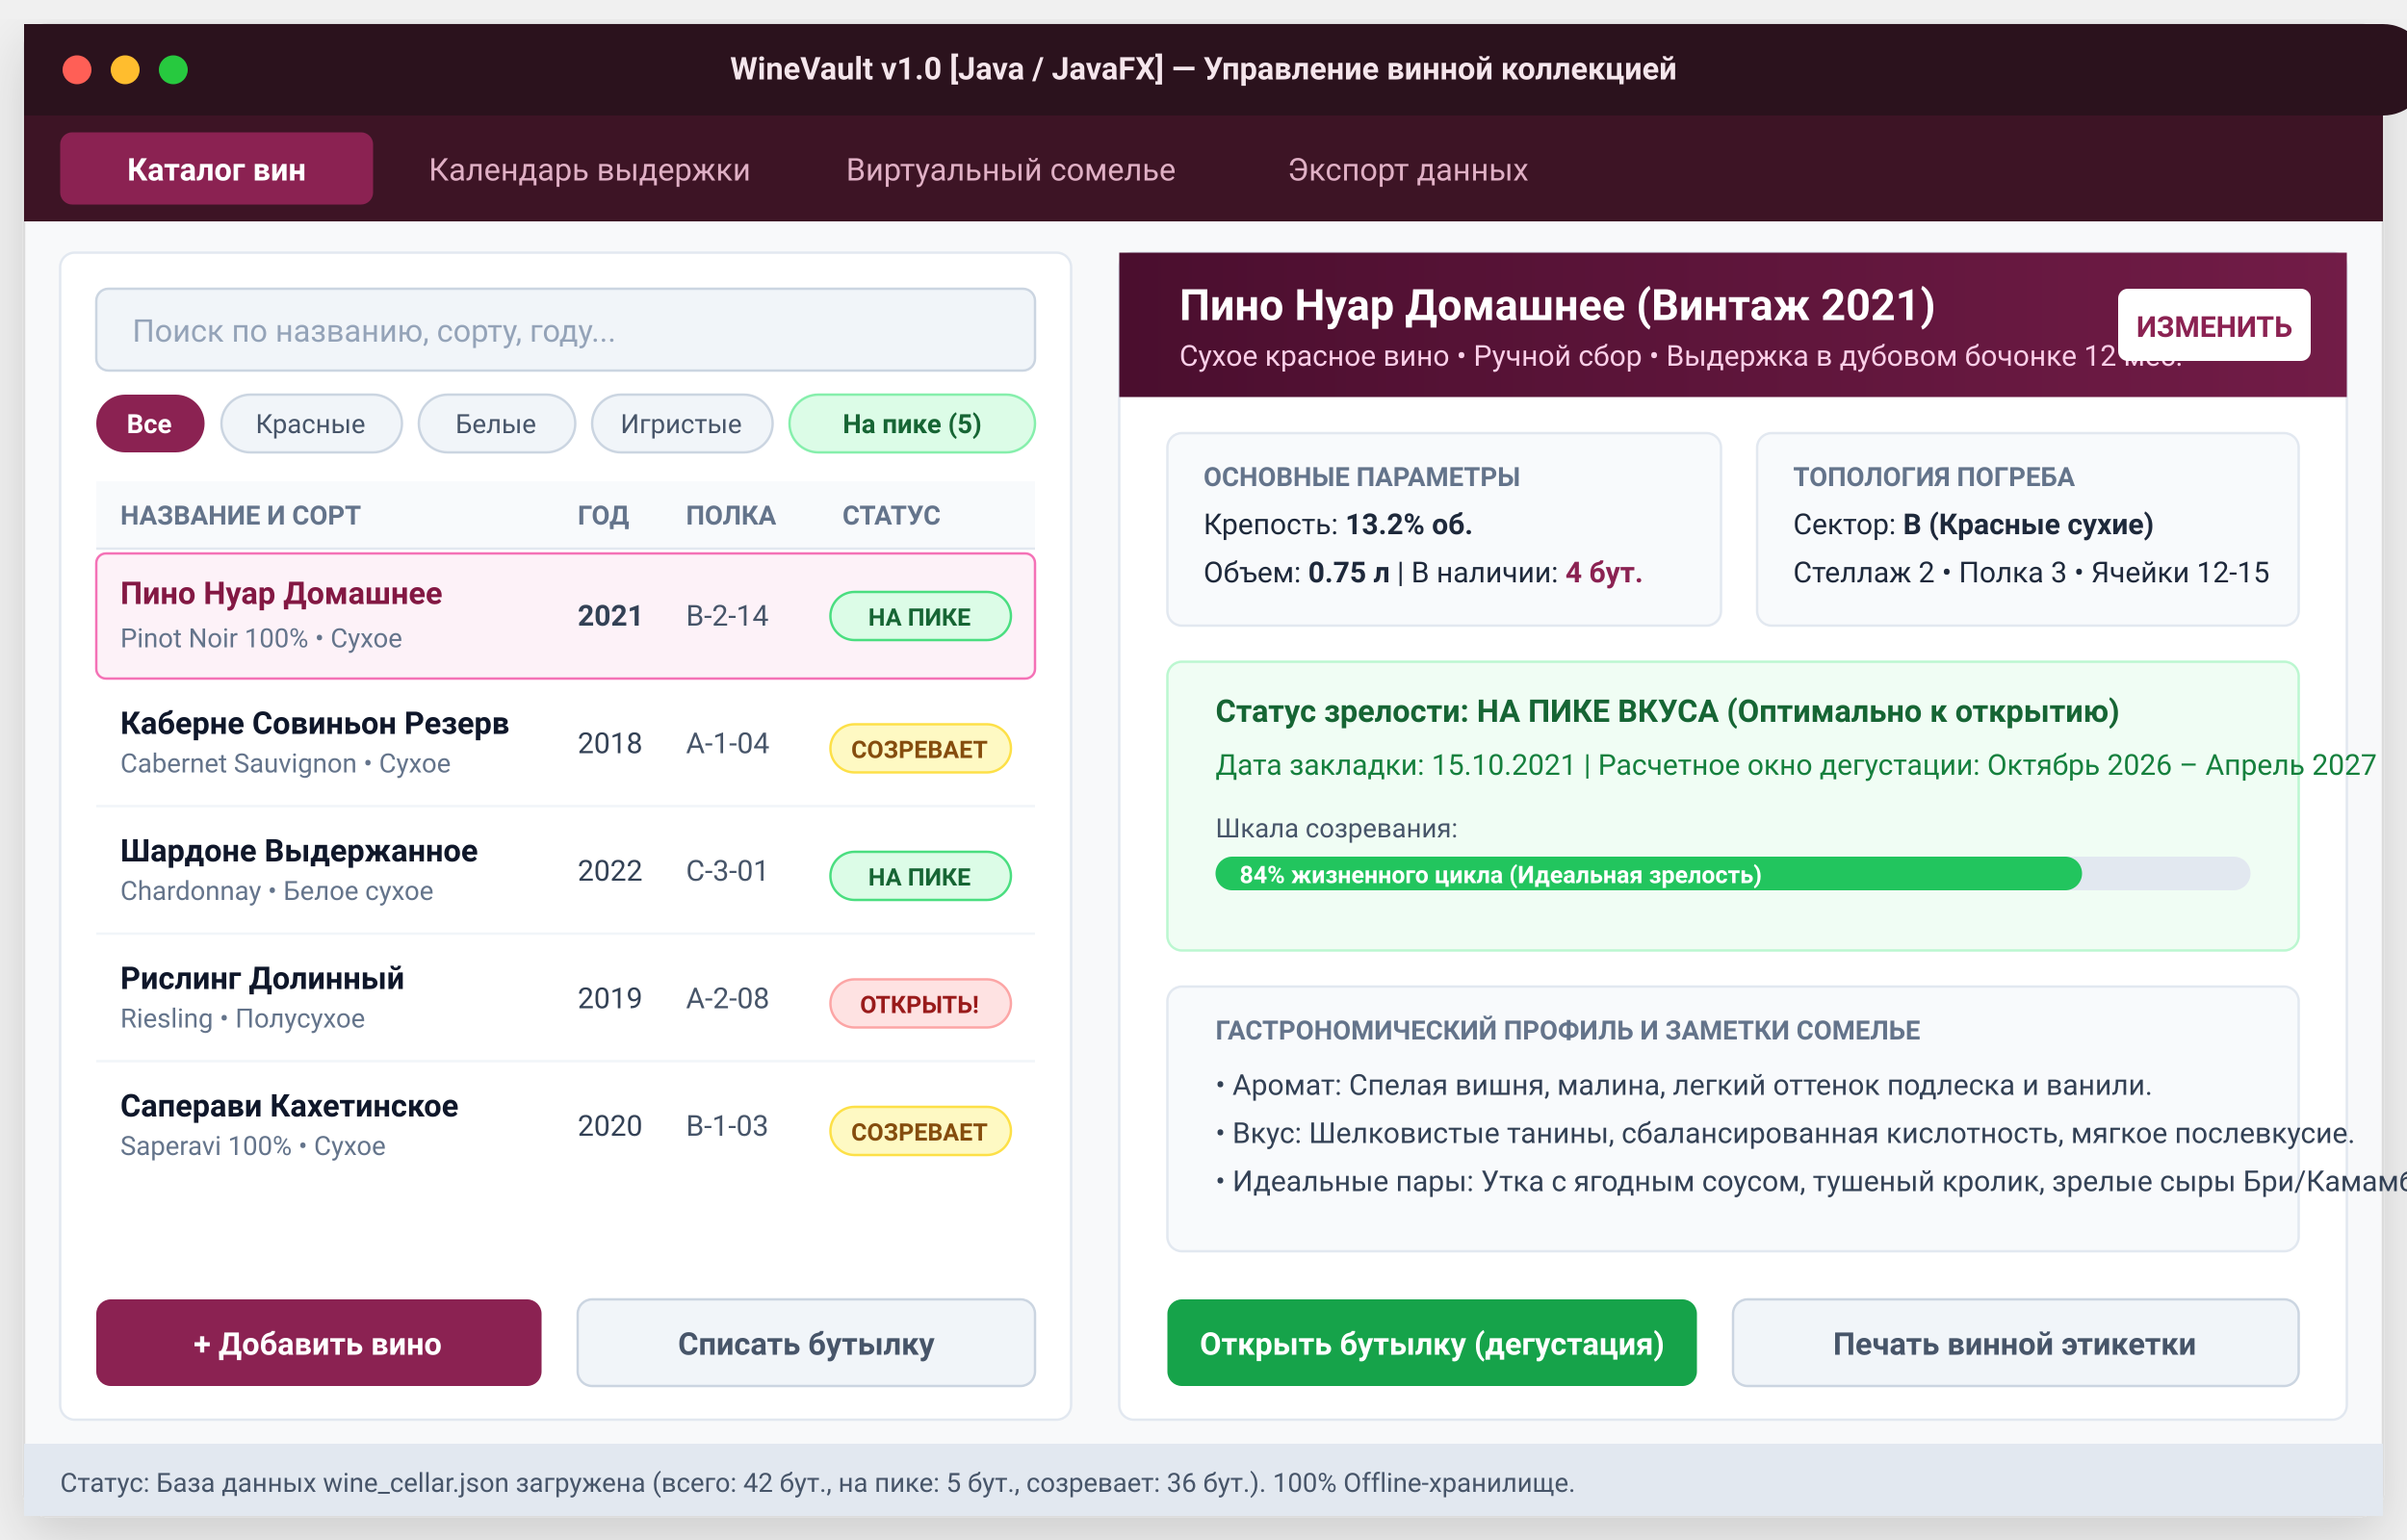
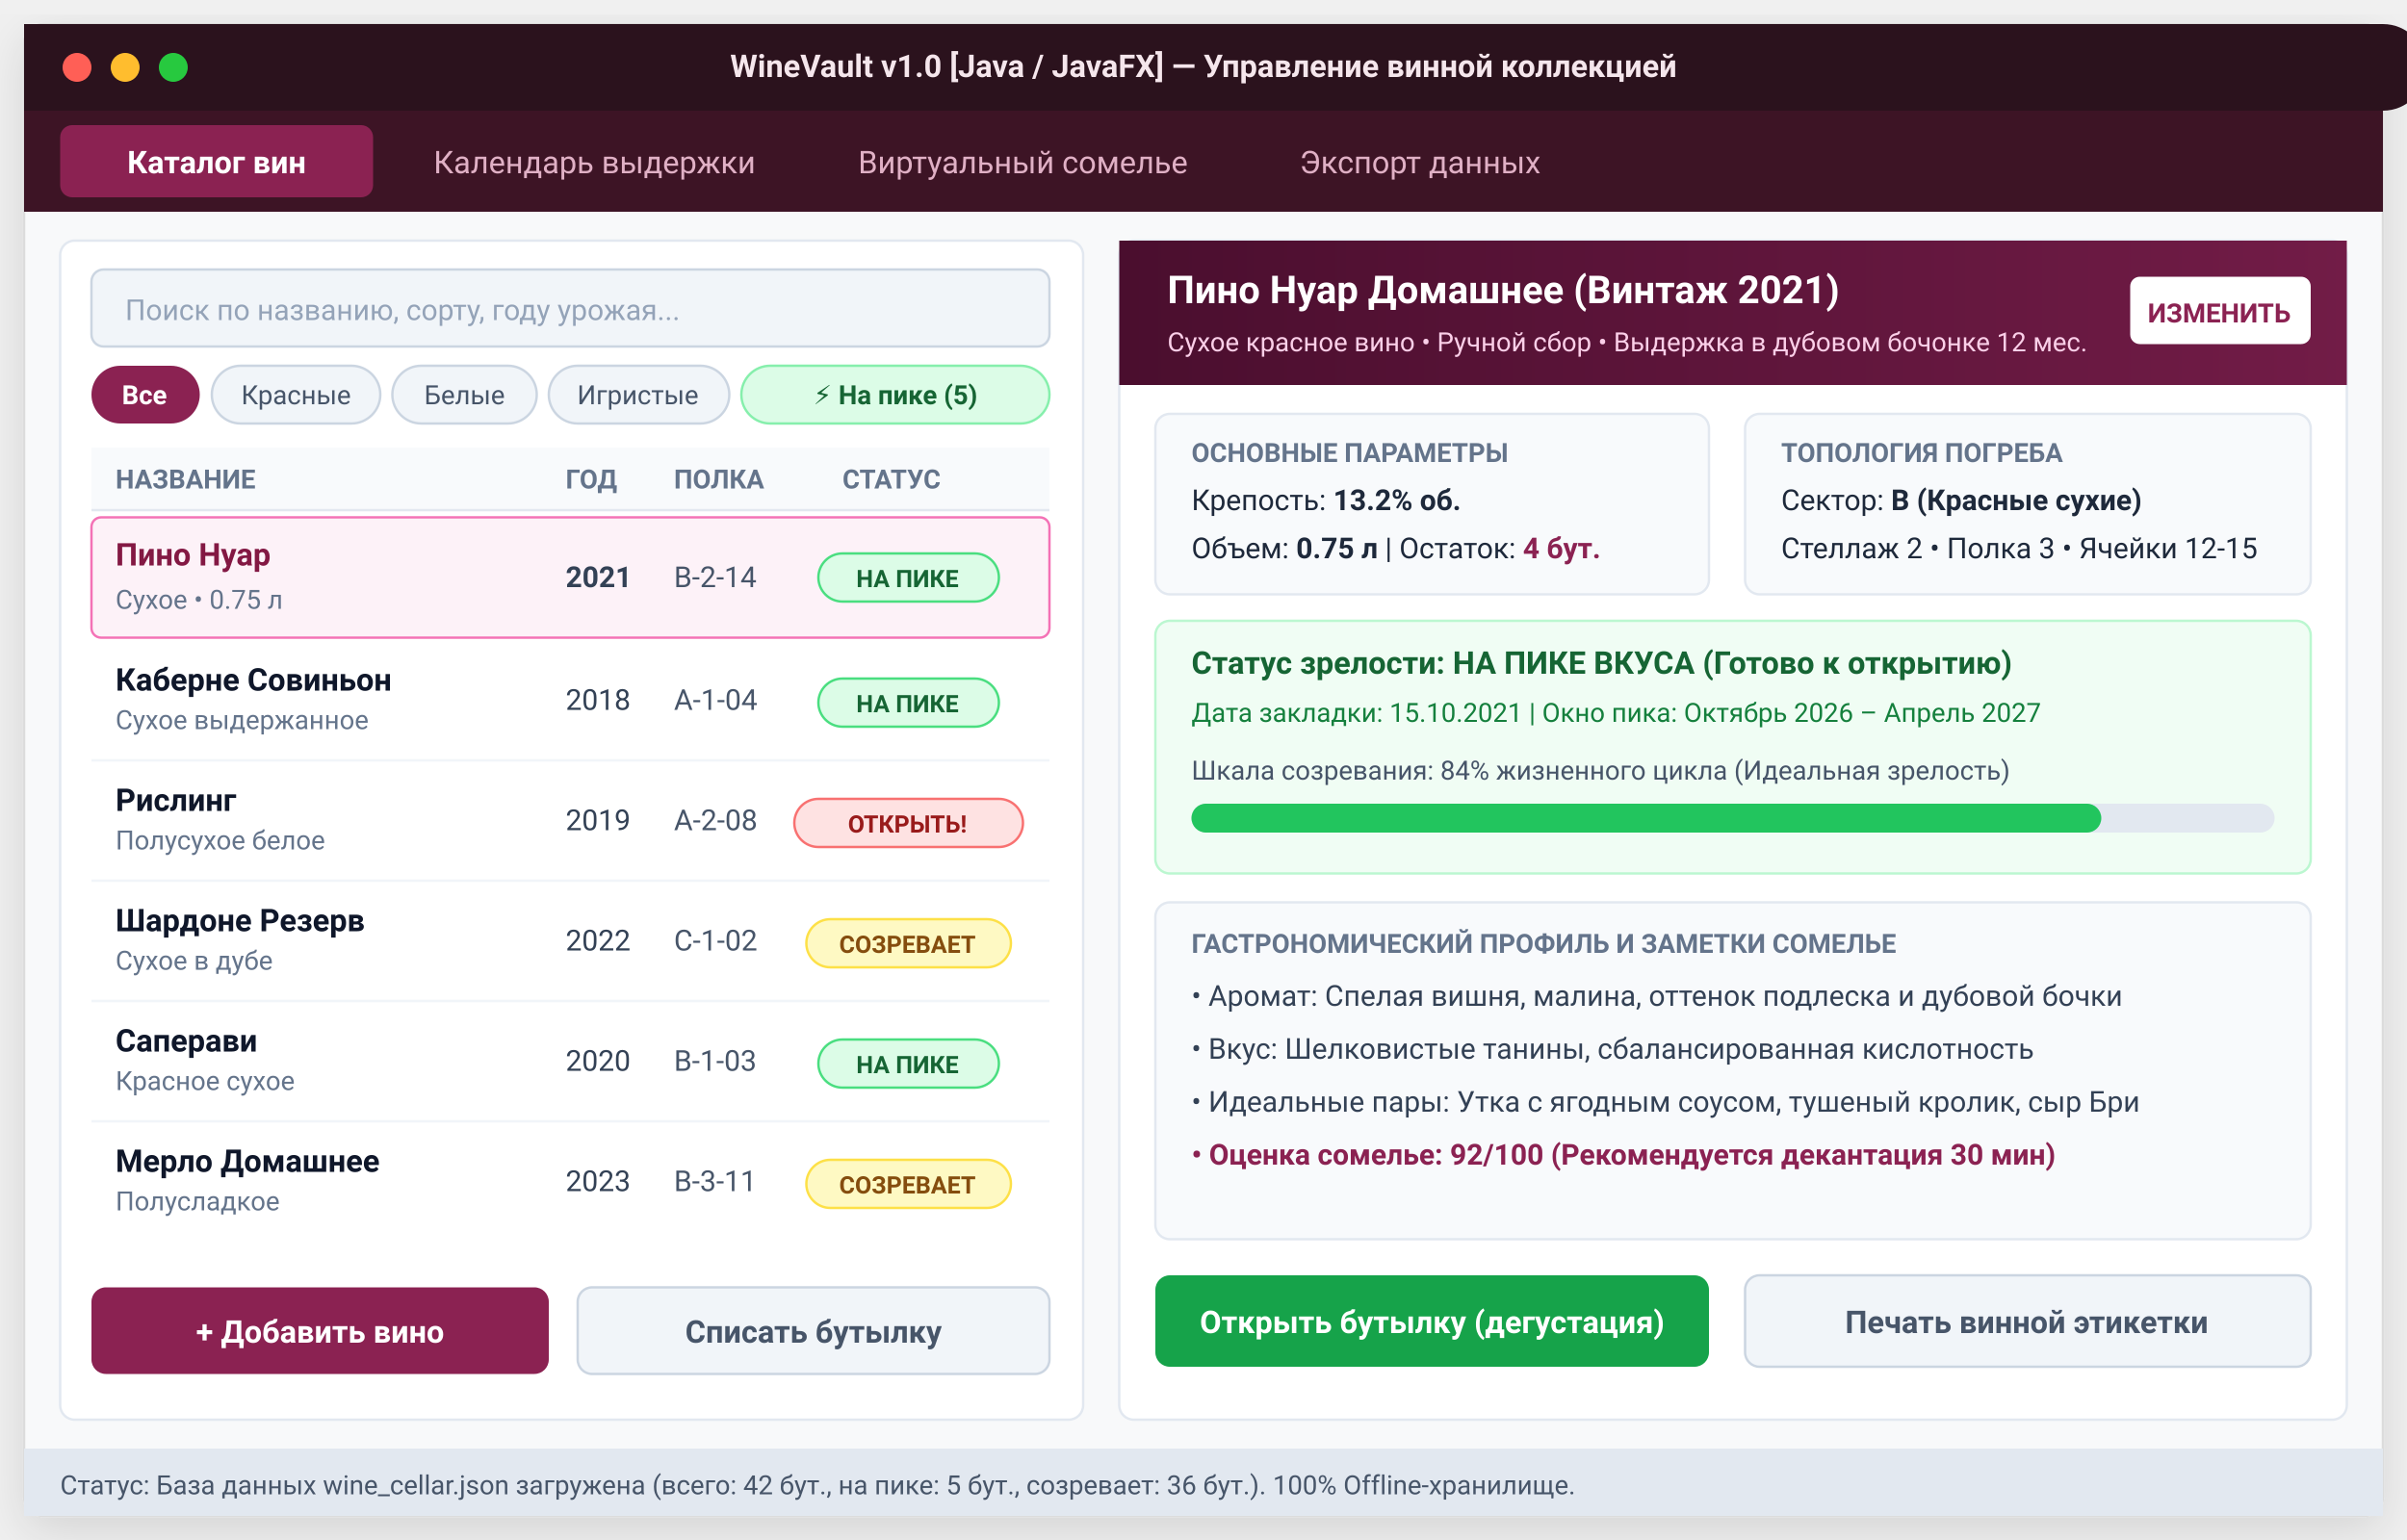
<svg xmlns="http://www.w3.org/2000/svg" viewBox="0 0 1000 640" width="1000" height="640" font-family="-apple-system, BlinkMacSystemFont, 'Segoe UI', Roboto, Helvetica, Arial, sans-serif">
  <defs>
    <filter id="shadow" x="-5%" y="-5%" width="110%" height="110%">
-       <feDropShadow dx="0" dy="8" stdDeviation="12" flood-opacity="0.15" />
+       <feDropShadow dx="0" dy="6" stdDeviation="10" flood-opacity="0.12" />
    </filter>
    <linearGradient id="headerGrad" x1="0%" y1="0%" x2="100%" y2="0%">
      <stop offset="0%" stop-color="#4a0e2e" />
      <stop offset="100%" stop-color="#721c47" />
    </linearGradient>
  </defs>
-   <rect x="10" y="10" width="980" height="620" rx="10" fill="#f8f9fa" stroke="#dcdcdc" stroke-width="1" filter="url(#shadow)" />
-   <path d="M 10 10 L 990 10 A 10 10 0 0 1 990 48 L 10 48 A 0 0 0 0 1 10 10 Z" fill="#2b121d" />
-   <circle cx="32" cy="29" r="6" fill="#ff5f56" />
-   <circle cx="52" cy="29" r="6" fill="#ffbd2e" />
-   <circle cx="72" cy="29" r="6" fill="#27c93f" />
-   <text x="500" y="33" fill="#f5e6ec" font-size="13" font-weight="600" text-anchor="middle">WineVault v1.0 [Java / JavaFX] — Управление винной коллекцией</text>
-   <rect x="10" y="48" width="980" height="44" fill="#3d1425" />
-   <rect x="25" y="55" width="130" height="30" rx="5" fill="#8b2252" />
-   <text x="90" y="75" fill="#ffffff" font-size="13" font-weight="bold" text-anchor="middle">Каталог вин</text>
-   <rect x="165" y="55" width="160" height="30" rx="5" fill="transparent" />
-   <text x="245" y="75" fill="#e0b0c5" font-size="13" text-anchor="middle">Календарь выдержки</text>
-   <rect x="335" y="55" width="170" height="30" rx="5" fill="transparent" />
-   <text x="420" y="75" fill="#e0b0c5" font-size="13" text-anchor="middle">Виртуальный сомелье</text>
-   <rect x="515" y="55" width="140" height="30" rx="5" fill="transparent" />
-   <text x="585" y="75" fill="#e0b0c5" font-size="13" text-anchor="middle">Экспорт данных</text>
-   <rect x="25" y="105" width="420" height="485" rx="6" fill="#ffffff" stroke="#e2e8f0" stroke-width="1" />
-   <rect x="40" y="120" width="390" height="34" rx="5" fill="#f1f5f9" stroke="#cbd5e1" stroke-width="1" />
-   <text x="55" y="142" fill="#94a3b8" font-size="13">Поиск по названию, сорту, году...</text>
-   <rect x="40" y="164" width="45" height="24" rx="12" fill="#8b2252" />
-   <text x="62" y="180" fill="#ffffff" font-size="11" font-weight="bold" text-anchor="middle">Все</text>
-   <rect x="92" y="164" width="75" height="24" rx="12" fill="#f1f5f9" stroke="#cbd5e1" stroke-width="1" />
-   <text x="129" y="180" fill="#475569" font-size="11" text-anchor="middle">Красные</text>
-   <rect x="174" y="164" width="65" height="24" rx="12" fill="#f1f5f9" stroke="#cbd5e1" stroke-width="1" />
-   <text x="206" y="180" fill="#475569" font-size="11" text-anchor="middle">Белые</text>
-   <rect x="246" y="164" width="75" height="24" rx="12" fill="#f1f5f9" stroke="#cbd5e1" stroke-width="1" />
-   <text x="283" y="180" fill="#475569" font-size="11" text-anchor="middle">Игристые</text>
-   <rect x="328" y="164" width="102" height="24" rx="12" fill="#dcfce7" stroke="#86efac" stroke-width="1" />
-   <text x="379" y="180" fill="#166534" font-size="11" font-weight="600" text-anchor="middle">На пике (5)</text>
-   <rect x="40" y="200" width="390" height="28" fill="#f8fafc" />
-   <text x="50" y="218" fill="#64748b" font-size="11" font-weight="bold">НАЗВАНИЕ И СОРТ</text>
-   <text x="240" y="218" fill="#64748b" font-size="11" font-weight="bold">ГОД</text>
-   <text x="285" y="218" fill="#64748b" font-size="11" font-weight="bold">ПОЛКА</text>
-   <text x="350" y="218" fill="#64748b" font-size="11" font-weight="bold">СТАТУС</text>
-   <line x1="40" y1="228" x2="430" y2="228" stroke="#e2e8f0" stroke-width="1" />
-   <rect x="40" y="230" width="390" height="52" fill="#fdf2f8" stroke="#f472b6" stroke-width="1" rx="4" />
-   <text x="50" y="251" fill="#831843" font-size="13" font-weight="bold">Пино Нуар Домашнее</text>
-   <text x="50" y="269" fill="#64748b" font-size="11">Pinot Noir 100% • Сухое</text>
-   <text x="240" y="260" fill="#334155" font-size="12" font-weight="bold">2021</text>
-   <text x="285" y="260" fill="#475569" font-size="12">B-2-14</text>
-   <rect x="345" y="246" width="75" height="20" rx="10" fill="#dcfce7" stroke="#4ade80" stroke-width="1" />
-   <text x="382" y="260" fill="#166534" font-size="10" font-weight="bold" text-anchor="middle">НА ПИКЕ</text>
-   <rect x="40" y="285" width="390" height="48" fill="#ffffff" />
-   <text x="50" y="305" fill="#0f172a" font-size="13" font-weight="600">Каберне Совиньон Резерв</text>
-   <text x="50" y="321" fill="#64748b" font-size="11">Cabernet Sauvignon • Сухое</text>
-   <text x="240" y="313" fill="#334155" font-size="12">2018</text>
-   <text x="285" y="313" fill="#475569" font-size="12">A-1-04</text>
-   <rect x="345" y="301" width="75" height="20" rx="10" fill="#fef9c3" stroke="#fde047" stroke-width="1" />
-   <text x="382" y="315" fill="#854d0e" font-size="10" font-weight="bold" text-anchor="middle">СОЗРЕВАЕТ</text>
-   <line x1="40" y1="335" x2="430" y2="335" stroke="#f1f5f9" stroke-width="1" />
-   <rect x="40" y="338" width="390" height="48" fill="#ffffff" />
-   <text x="50" y="358" fill="#0f172a" font-size="13" font-weight="600">Шардоне Выдержанное</text>
-   <text x="50" y="374" fill="#64748b" font-size="11">Chardonnay • Белое сухое</text>
-   <text x="240" y="366" fill="#334155" font-size="12">2022</text>
-   <text x="285" y="366" fill="#475569" font-size="12">C-3-01</text>
-   <rect x="345" y="354" width="75" height="20" rx="10" fill="#dcfce7" stroke="#4ade80" stroke-width="1" />
-   <text x="382" y="368" fill="#166534" font-size="10" font-weight="bold" text-anchor="middle">НА ПИКЕ</text>
-   <line x1="40" y1="388" x2="430" y2="388" stroke="#f1f5f9" stroke-width="1" />
-   <rect x="40" y="391" width="390" height="48" fill="#ffffff" />
-   <text x="50" y="411" fill="#0f172a" font-size="13" font-weight="600">Рислинг Долинный</text>
-   <text x="50" y="427" fill="#64748b" font-size="11">Riesling • Полусухое</text>
-   <text x="240" y="419" fill="#334155" font-size="12">2019</text>
-   <text x="285" y="419" fill="#475569" font-size="12">A-2-08</text>
-   <rect x="345" y="407" width="75" height="20" rx="10" fill="#fee2e2" stroke="#fca5a5" stroke-width="1" />
-   <text x="382" y="421" fill="#991b1b" font-size="10" font-weight="bold" text-anchor="middle">ОТКРЫТЬ!</text>
-   <line x1="40" y1="441" x2="430" y2="441" stroke="#f1f5f9" stroke-width="1" />
-   <rect x="40" y="444" width="390" height="48" fill="#ffffff" />
-   <text x="50" y="464" fill="#0f172a" font-size="13" font-weight="600">Саперави Кахетинское</text>
-   <text x="50" y="480" fill="#64748b" font-size="11">Saperavi 100% • Сухое</text>
-   <text x="240" y="472" fill="#334155" font-size="12">2020</text>
-   <text x="285" y="472" fill="#475569" font-size="12">B-1-03</text>
-   <rect x="345" y="460" width="75" height="20" rx="10" fill="#fef9c3" stroke="#fde047" stroke-width="1" />
-   <text x="382" y="474" fill="#854d0e" font-size="10" font-weight="bold" text-anchor="middle">СОЗРЕВАЕТ</text>
-   <rect x="40" y="540" width="185" height="36" rx="6" fill="#8b2252" />
-   <text x="132" y="563" fill="#ffffff" font-size="13" font-weight="bold" text-anchor="middle">+ Добавить вино</text>
-   <rect x="240" y="540" width="190" height="36" rx="6" fill="#f1f5f9" stroke="#cbd5e1" stroke-width="1" />
-   <text x="335" y="563" fill="#475569" font-size="13" font-weight="600" text-anchor="middle">Списать бутылку</text>
-   <rect x="465" y="105" width="510" height="485" rx="6" fill="#ffffff" stroke="#e2e8f0" stroke-width="1" />
-   <rect x="465" y="105" width="510" height="60" fill="url(#headerGrad)" rx="6 6 0 0" />
-   <text x="490" y="133" fill="#ffffff" font-size="18" font-weight="bold">Пино Нуар Домашнее (Винтаж 2021)</text>
-   <text x="490" y="152" fill="#fbcfe8" font-size="12">Сухое красное вино • Ручной сбор • Выдержка в дубовом бочонке 12 мес.</text>
-   <rect x="880" y="120" width="80" height="30" rx="4" fill="#ffffff" />
-   <text x="920" y="140" fill="#8b2252" font-size="12" font-weight="bold" text-anchor="middle">ИЗМЕНИТЬ</text>
-   <rect x="485" y="180" width="230" height="80" rx="6" fill="#f8fafc" stroke="#e2e8f0" stroke-width="1" />
-   <text x="500" y="202" fill="#64748b" font-size="11" font-weight="bold">ОСНОВНЫЕ ПАРАМЕТРЫ</text>
-   <text x="500" y="222" fill="#1e293b" font-size="12">Крепость: <tspan font-weight="bold">13.2% об.</tspan>
+   <rect x="10" y="10" width="980" height="620" rx="8" fill="#f8f9fa" stroke="#dcdcdc" stroke-width="1" filter="url(#shadow)" />
+   <path d="M 10 10 L 990 10 A 8 8 0 0 1 990 46 L 10 46 A 0 0 0 0 1 10 10 Z" fill="#2b121d" />
+   <circle cx="32" cy="28" r="6" fill="#ff5f56" />
+   <circle cx="52" cy="28" r="6" fill="#ffbd2e" />
+   <circle cx="72" cy="28" r="6" fill="#27c93f" />
+   <text x="500" y="32" fill="#f5e6ec" font-size="13" font-weight="600" text-anchor="middle">WineVault v1.0 [Java / JavaFX] — Управление винной коллекцией</text>
+   <rect x="10" y="46" width="980" height="42" fill="#3d1425" />
+   <rect x="25" y="52" width="130" height="30" rx="5" fill="#8b2252" />
+   <text x="90" y="72" fill="#ffffff" font-size="13" font-weight="bold" text-anchor="middle">Каталог вин</text>
+   <rect x="165" y="52" width="165" height="30" rx="5" fill="transparent" />
+   <text x="247" y="72" fill="#e0b0c5" font-size="13" text-anchor="middle">Календарь выдержки</text>
+   <rect x="340" y="52" width="170" height="30" rx="5" fill="transparent" />
+   <text x="425" y="72" fill="#e0b0c5" font-size="13" text-anchor="middle">Виртуальный сомелье</text>
+   <rect x="520" y="52" width="140" height="30" rx="5" fill="transparent" />
+   <text x="590" y="72" fill="#e0b0c5" font-size="13" text-anchor="middle">Экспорт данных</text>
+   <rect x="25" y="100" width="425" height="490" rx="6" fill="#ffffff" stroke="#e2e8f0" stroke-width="1" />
+   <rect x="38" y="112" width="398" height="32" rx="5" fill="#f1f5f9" stroke="#cbd5e1" stroke-width="1" />
+   <text x="52" y="133" fill="#94a3b8" font-size="12">Поиск по названию, сорту, году урожая...</text>
+   <rect x="38" y="152" width="45" height="24" rx="12" fill="#8b2252" />
+   <text x="60" y="168" fill="#ffffff" font-size="11" font-weight="bold" text-anchor="middle">Все</text>
+   <rect x="88" y="152" width="70" height="24" rx="12" fill="#f1f5f9" stroke="#cbd5e1" stroke-width="1" />
+   <text x="123" y="168" fill="#475569" font-size="11" text-anchor="middle">Красные</text>
+   <rect x="163" y="152" width="60" height="24" rx="12" fill="#f1f5f9" stroke="#cbd5e1" stroke-width="1" />
+   <text x="193" y="168" fill="#475569" font-size="11" text-anchor="middle">Белые</text>
+   <rect x="228" y="152" width="75" height="24" rx="12" fill="#f1f5f9" stroke="#cbd5e1" stroke-width="1" />
+   <text x="265" y="168" fill="#475569" font-size="11" text-anchor="middle">Игристые</text>
+   <rect x="308" y="152" width="128" height="24" rx="12" fill="#dcfce7" stroke="#86efac" stroke-width="1" />
+   <text x="372" y="168" fill="#166534" font-size="11" font-weight="bold" text-anchor="middle">⚡ На пике (5)</text>
+   <rect x="38" y="186" width="398" height="26" fill="#f8fafc" />
+   <text x="48" y="203" fill="#64748b" font-size="11" font-weight="bold">НАЗВАНИЕ</text>
+   <text x="235" y="203" fill="#64748b" font-size="11" font-weight="bold">ГОД</text>
+   <text x="280" y="203" fill="#64748b" font-size="11" font-weight="bold">ПОЛКА</text>
+   <text x="350" y="203" fill="#64748b" font-size="11" font-weight="bold">СТАТУС</text>
+   <line x1="38" y1="212" x2="436" y2="212" stroke="#e2e8f0" stroke-width="1" />
+   <rect x="38" y="215" width="398" height="50" fill="#fdf2f8" stroke="#f472b6" stroke-width="1" rx="4" />
+   <text x="48" y="235" fill="#831843" font-size="13" font-weight="bold">Пино Нуар</text>
+   <text x="48" y="253" fill="#64748b" font-size="11">Сухое • 0.75 л</text>
+   <text x="235" y="244" fill="#334155" font-size="12" font-weight="bold">2021</text>
+   <text x="280" y="244" fill="#475569" font-size="12">B-2-14</text>
+   <rect x="340" y="230" width="75" height="20" rx="10" fill="#dcfce7" stroke="#4ade80" stroke-width="1" />
+   <text x="377" y="244" fill="#166534" font-size="10" font-weight="bold" text-anchor="middle">НА ПИКЕ</text>
+   <rect x="38" y="268" width="398" height="46" fill="#ffffff" />
+   <text x="48" y="287" fill="#0f172a" font-size="13" font-weight="600">Каберне Совиньон</text>
+   <text x="48" y="303" fill="#64748b" font-size="11">Сухое выдержанное</text>
+   <text x="235" y="295" fill="#334155" font-size="12">2018</text>
+   <text x="280" y="295" fill="#475569" font-size="12">A-1-04</text>
+   <rect x="340" y="282" width="75" height="20" rx="10" fill="#dcfce7" stroke="#4ade80" stroke-width="1" />
+   <text x="377" y="296" fill="#166534" font-size="10" font-weight="bold" text-anchor="middle">НА ПИКЕ</text>
+   <line x1="38" y1="316" x2="436" y2="316" stroke="#f1f5f9" stroke-width="1" />
+   <rect x="38" y="318" width="398" height="46" fill="#ffffff" />
+   <text x="48" y="337" fill="#0f172a" font-size="13" font-weight="600">Рислинг</text>
+   <text x="48" y="353" fill="#64748b" font-size="11">Полусухое белое</text>
+   <text x="235" y="345" fill="#334155" font-size="12">2019</text>
+   <text x="280" y="345" fill="#475569" font-size="12">A-2-08</text>
+   <rect x="330" y="332" width="95" height="20" rx="10" fill="#fee2e2" stroke="#f87171" stroke-width="1" />
+   <text x="377" y="346" fill="#991b1b" font-size="10" font-weight="bold" text-anchor="middle">ОТКРЫТЬ!</text>
+   <line x1="38" y1="366" x2="436" y2="366" stroke="#f1f5f9" stroke-width="1" />
+   <rect x="38" y="368" width="398" height="46" fill="#ffffff" />
+   <text x="48" y="387" fill="#0f172a" font-size="13" font-weight="600">Шардоне Резерв</text>
+   <text x="48" y="403" fill="#64748b" font-size="11">Сухое в дубе</text>
+   <text x="235" y="395" fill="#334155" font-size="12">2022</text>
+   <text x="280" y="395" fill="#475569" font-size="12">C-1-02</text>
+   <rect x="335" y="382" width="85" height="20" rx="10" fill="#fef9c3" stroke="#fde047" stroke-width="1" />
+   <text x="377" y="396" fill="#854d0e" font-size="10" font-weight="bold" text-anchor="middle">СОЗРЕВАЕТ</text>
+   <line x1="38" y1="416" x2="436" y2="416" stroke="#f1f5f9" stroke-width="1" />
+   <rect x="38" y="418" width="398" height="46" fill="#ffffff" />
+   <text x="48" y="437" fill="#0f172a" font-size="13" font-weight="600">Саперави</text>
+   <text x="48" y="453" fill="#64748b" font-size="11">Красное сухое</text>
+   <text x="235" y="445" fill="#334155" font-size="12">2020</text>
+   <text x="280" y="445" fill="#475569" font-size="12">B-1-03</text>
+   <rect x="340" y="432" width="75" height="20" rx="10" fill="#dcfce7" stroke="#4ade80" stroke-width="1" />
+   <text x="377" y="446" fill="#166534" font-size="10" font-weight="bold" text-anchor="middle">НА ПИКЕ</text>
+   <line x1="38" y1="466" x2="436" y2="466" stroke="#f1f5f9" stroke-width="1" />
+   <rect x="38" y="468" width="398" height="46" fill="#ffffff" />
+   <text x="48" y="487" fill="#0f172a" font-size="13" font-weight="600">Мерло Домашнее</text>
+   <text x="48" y="503" fill="#64748b" font-size="11">Полусладкое</text>
+   <text x="235" y="495" fill="#334155" font-size="12">2023</text>
+   <text x="280" y="495" fill="#475569" font-size="12">B-3-11</text>
+   <rect x="335" y="482" width="85" height="20" rx="10" fill="#fef9c3" stroke="#fde047" stroke-width="1" />
+   <text x="377" y="496" fill="#854d0e" font-size="10" font-weight="bold" text-anchor="middle">СОЗРЕВАЕТ</text>
+   <rect x="38" y="535" width="190" height="36" rx="6" fill="#8b2252" />
+   <text x="133" y="558" fill="#ffffff" font-size="13" font-weight="bold" text-anchor="middle">+ Добавить вино</text>
+   <rect x="240" y="535" width="196" height="36" rx="6" fill="#f1f5f9" stroke="#cbd5e1" stroke-width="1" />
+   <text x="338" y="558" fill="#475569" font-size="13" font-weight="600" text-anchor="middle">Списать бутылку</text>
+   <rect x="465" y="100" width="510" height="490" rx="6" fill="#ffffff" stroke="#e2e8f0" stroke-width="1" />
+   <rect x="465" y="100" width="510" height="60" fill="url(#headerGrad)" rx="6 6 0 0" />
+   <text x="485" y="126" fill="#ffffff" font-size="16" font-weight="bold">Пино Нуар Домашнее (Винтаж 2021)</text>
+   <text x="485" y="146" fill="#fbcfe8" font-size="11">Сухое красное вино • Ручной сбор • Выдержка в дубовом бочонке 12 мес.</text>
+   <rect x="885" y="115" width="75" height="28" rx="4" fill="#ffffff" />
+   <text x="922" y="134" fill="#8b2252" font-size="11" font-weight="bold" text-anchor="middle">ИЗМЕНИТЬ</text>
+   <rect x="480" y="172" width="230" height="75" rx="6" fill="#f8fafc" stroke="#e2e8f0" stroke-width="1" />
+   <text x="495" y="192" fill="#64748b" font-size="11" font-weight="bold">ОСНОВНЫЕ ПАРАМЕТРЫ</text>
+   <text x="495" y="212" fill="#1e293b" font-size="12">Крепость: <tspan font-weight="bold">13.2% об.</tspan>
  </text>
-   <text x="500" y="242" fill="#1e293b" font-size="12">Объем: <tspan font-weight="bold">0.75 л</tspan> | В наличии: <tspan font-weight="bold" fill="#8b2252">4 бут.</tspan>
+   <text x="495" y="232" fill="#1e293b" font-size="12">Объем: <tspan font-weight="bold">0.75 л</tspan> | Остаток: <tspan font-weight="bold" fill="#8b2252">4 бут.</tspan>
  </text>
-   <rect x="730" y="180" width="225" height="80" rx="6" fill="#f8fafc" stroke="#e2e8f0" stroke-width="1" />
-   <text x="745" y="202" fill="#64748b" font-size="11" font-weight="bold">ТОПОЛОГИЯ ПОГРЕБА</text>
-   <text x="745" y="222" fill="#1e293b" font-size="12">Сектор: <tspan font-weight="bold">B (Красные сухие)</tspan>
+   <rect x="725" y="172" width="235" height="75" rx="6" fill="#f8fafc" stroke="#e2e8f0" stroke-width="1" />
+   <text x="740" y="192" fill="#64748b" font-size="11" font-weight="bold">ТОПОЛОГИЯ ПОГРЕБА</text>
+   <text x="740" y="212" fill="#1e293b" font-size="12">Сектор: <tspan font-weight="bold">B (Красные сухие)</tspan>
  </text>
-   <text x="745" y="242" fill="#1e293b" font-size="12">Стеллаж 2 • Полка 3 • Ячейки 12-15</text>
-   <rect x="485" y="275" width="470" height="120" rx="6" fill="#f0fdf4" stroke="#bbf7d0" stroke-width="1" />
-   <text x="505" y="300" fill="#166534" font-size="13" font-weight="bold">Статус зрелости: НА ПИКЕ ВКУСА (Оптимально к открытию)</text>
-   <text x="505" y="322" fill="#15803d" font-size="12">Дата закладки: 15.10.2021 | Расчетное окно дегустации: Октябрь 2026 – Апрель 2027</text>
-   <text x="505" y="348" fill="#475569" font-size="11">Шкала созревания:</text>
-   <rect x="505" y="356" width="430" height="14" rx="7" fill="#e2e8f0" />
-   <rect x="505" y="356" width="360" height="14" rx="7" fill="#22c55e" />
-   <text x="515" y="367" fill="#ffffff" font-size="10" font-weight="bold">84% жизненного цикла (Идеальная зрелость)</text>
-   <rect x="485" y="410" width="470" height="110" rx="6" fill="#f8fafc" stroke="#e2e8f0" stroke-width="1" />
-   <text x="505" y="432" fill="#64748b" font-size="11" font-weight="bold">ГАСТРОНОМИЧЕСКИЙ ПРОФИЛЬ И ЗАМЕТКИ СОМЕЛЬЕ</text>
-   <text x="505" y="455" fill="#334155" font-size="12">• Аромат: Спелая вишня, малина, легкий оттенок подлеска и ванили.</text>
-   <text x="505" y="475" fill="#334155" font-size="12">• Вкус: Шелковистые танины, сбалансированная кислотность, мягкое послевкусие.</text>
-   <text x="505" y="495" fill="#334155" font-size="12">• Идеальные пары: Утка с ягодным соусом, тушеный кролик, зрелые сыры Бри/Камамбер.</text>
-   <rect x="485" y="540" width="220" height="36" rx="6" fill="#16a34a" />
-   <text x="595" y="563" fill="#ffffff" font-size="13" font-weight="bold" text-anchor="middle">Открыть бутылку (дегустация)</text>
-   <rect x="720" y="540" width="235" height="36" rx="6" fill="#f1f5f9" stroke="#cbd5e1" stroke-width="1" />
-   <text x="837" y="563" fill="#475569" font-size="13" font-weight="600" text-anchor="middle">Печать винной этикетки</text>
-   <rect x="10" y="600" width="980" height="30" rx="0 0 10 10" fill="#e2e8f0" />
-   <text x="25" y="620" fill="#475569" font-size="11">Статус: База данных wine_cellar.json загружена (всего: 42 бут., на пике: 5 бут., созревает: 36 бут.). 100% Offline-хранилище.</text>
+   <text x="740" y="232" fill="#1e293b" font-size="12">Стеллаж 2 • Полка 3 • Ячейки 12-15</text>
+   <rect x="480" y="258" width="480" height="105" rx="6" fill="#f0fdf4" stroke="#bbf7d0" stroke-width="1" />
+   <text x="495" y="280" fill="#166534" font-size="13" font-weight="bold">Статус зрелости: НА ПИКЕ ВКУСА (Готово к открытию)</text>
+   <text x="495" y="300" fill="#15803d" font-size="11">Дата закладки: 15.10.2021 | Окно пика: Октябрь 2026 – Апрель 2027</text>
+   <text x="495" y="324" fill="#475569" font-size="11">Шкала созревания: 84% жизненного цикла (Идеальная зрелость)</text>
+   <rect x="495" y="334" width="450" height="12" rx="6" fill="#e2e8f0" />
+   <rect x="495" y="334" width="378" height="12" rx="6" fill="#22c55e" />
+   <rect x="480" y="375" width="480" height="140" rx="6" fill="#f8fafc" stroke="#e2e8f0" stroke-width="1" />
+   <text x="495" y="396" fill="#64748b" font-size="11" font-weight="bold">ГАСТРОНОМИЧЕСКИЙ ПРОФИЛЬ И ЗАМЕТКИ СОМЕЛЬЕ</text>
+   <text x="495" y="418" fill="#334155" font-size="12">• Аромат: Спелая вишня, малина, оттенок подлеска и дубовой бочки</text>
+   <text x="495" y="440" fill="#334155" font-size="12">• Вкус: Шелковистые танины, сбалансированная кислотность</text>
+   <text x="495" y="462" fill="#334155" font-size="12">• Идеальные пары: Утка с ягодным соусом, тушеный кролик, сыр Бри</text>
+   <text x="495" y="484" fill="#8b2252" font-size="12" font-weight="bold">• Оценка сомелье: 92/100 (Рекомендуется декантация 30 мин)</text>
+   <rect x="480" y="530" width="230" height="38" rx="6" fill="#16a34a" />
+   <text x="595" y="554" fill="#ffffff" font-size="13" font-weight="bold" text-anchor="middle">Открыть бутылку (дегустация)</text>
+   <rect x="725" y="530" width="235" height="38" rx="6" fill="#f1f5f9" stroke="#cbd5e1" stroke-width="1" />
+   <text x="842" y="554" fill="#475569" font-size="13" font-weight="600" text-anchor="middle">Печать винной этикетки</text>
+   <rect x="10" y="602" width="980" height="28" rx="0 0 8 8" fill="#e2e8f0" />
+   <text x="25" y="621" fill="#475569" font-size="11">Статус: База данных wine_cellar.json загружена (всего: 42 бут., на пике: 5 бут., созревает: 36 бут.). 100% Offline-хранилище.</text>
</svg>
